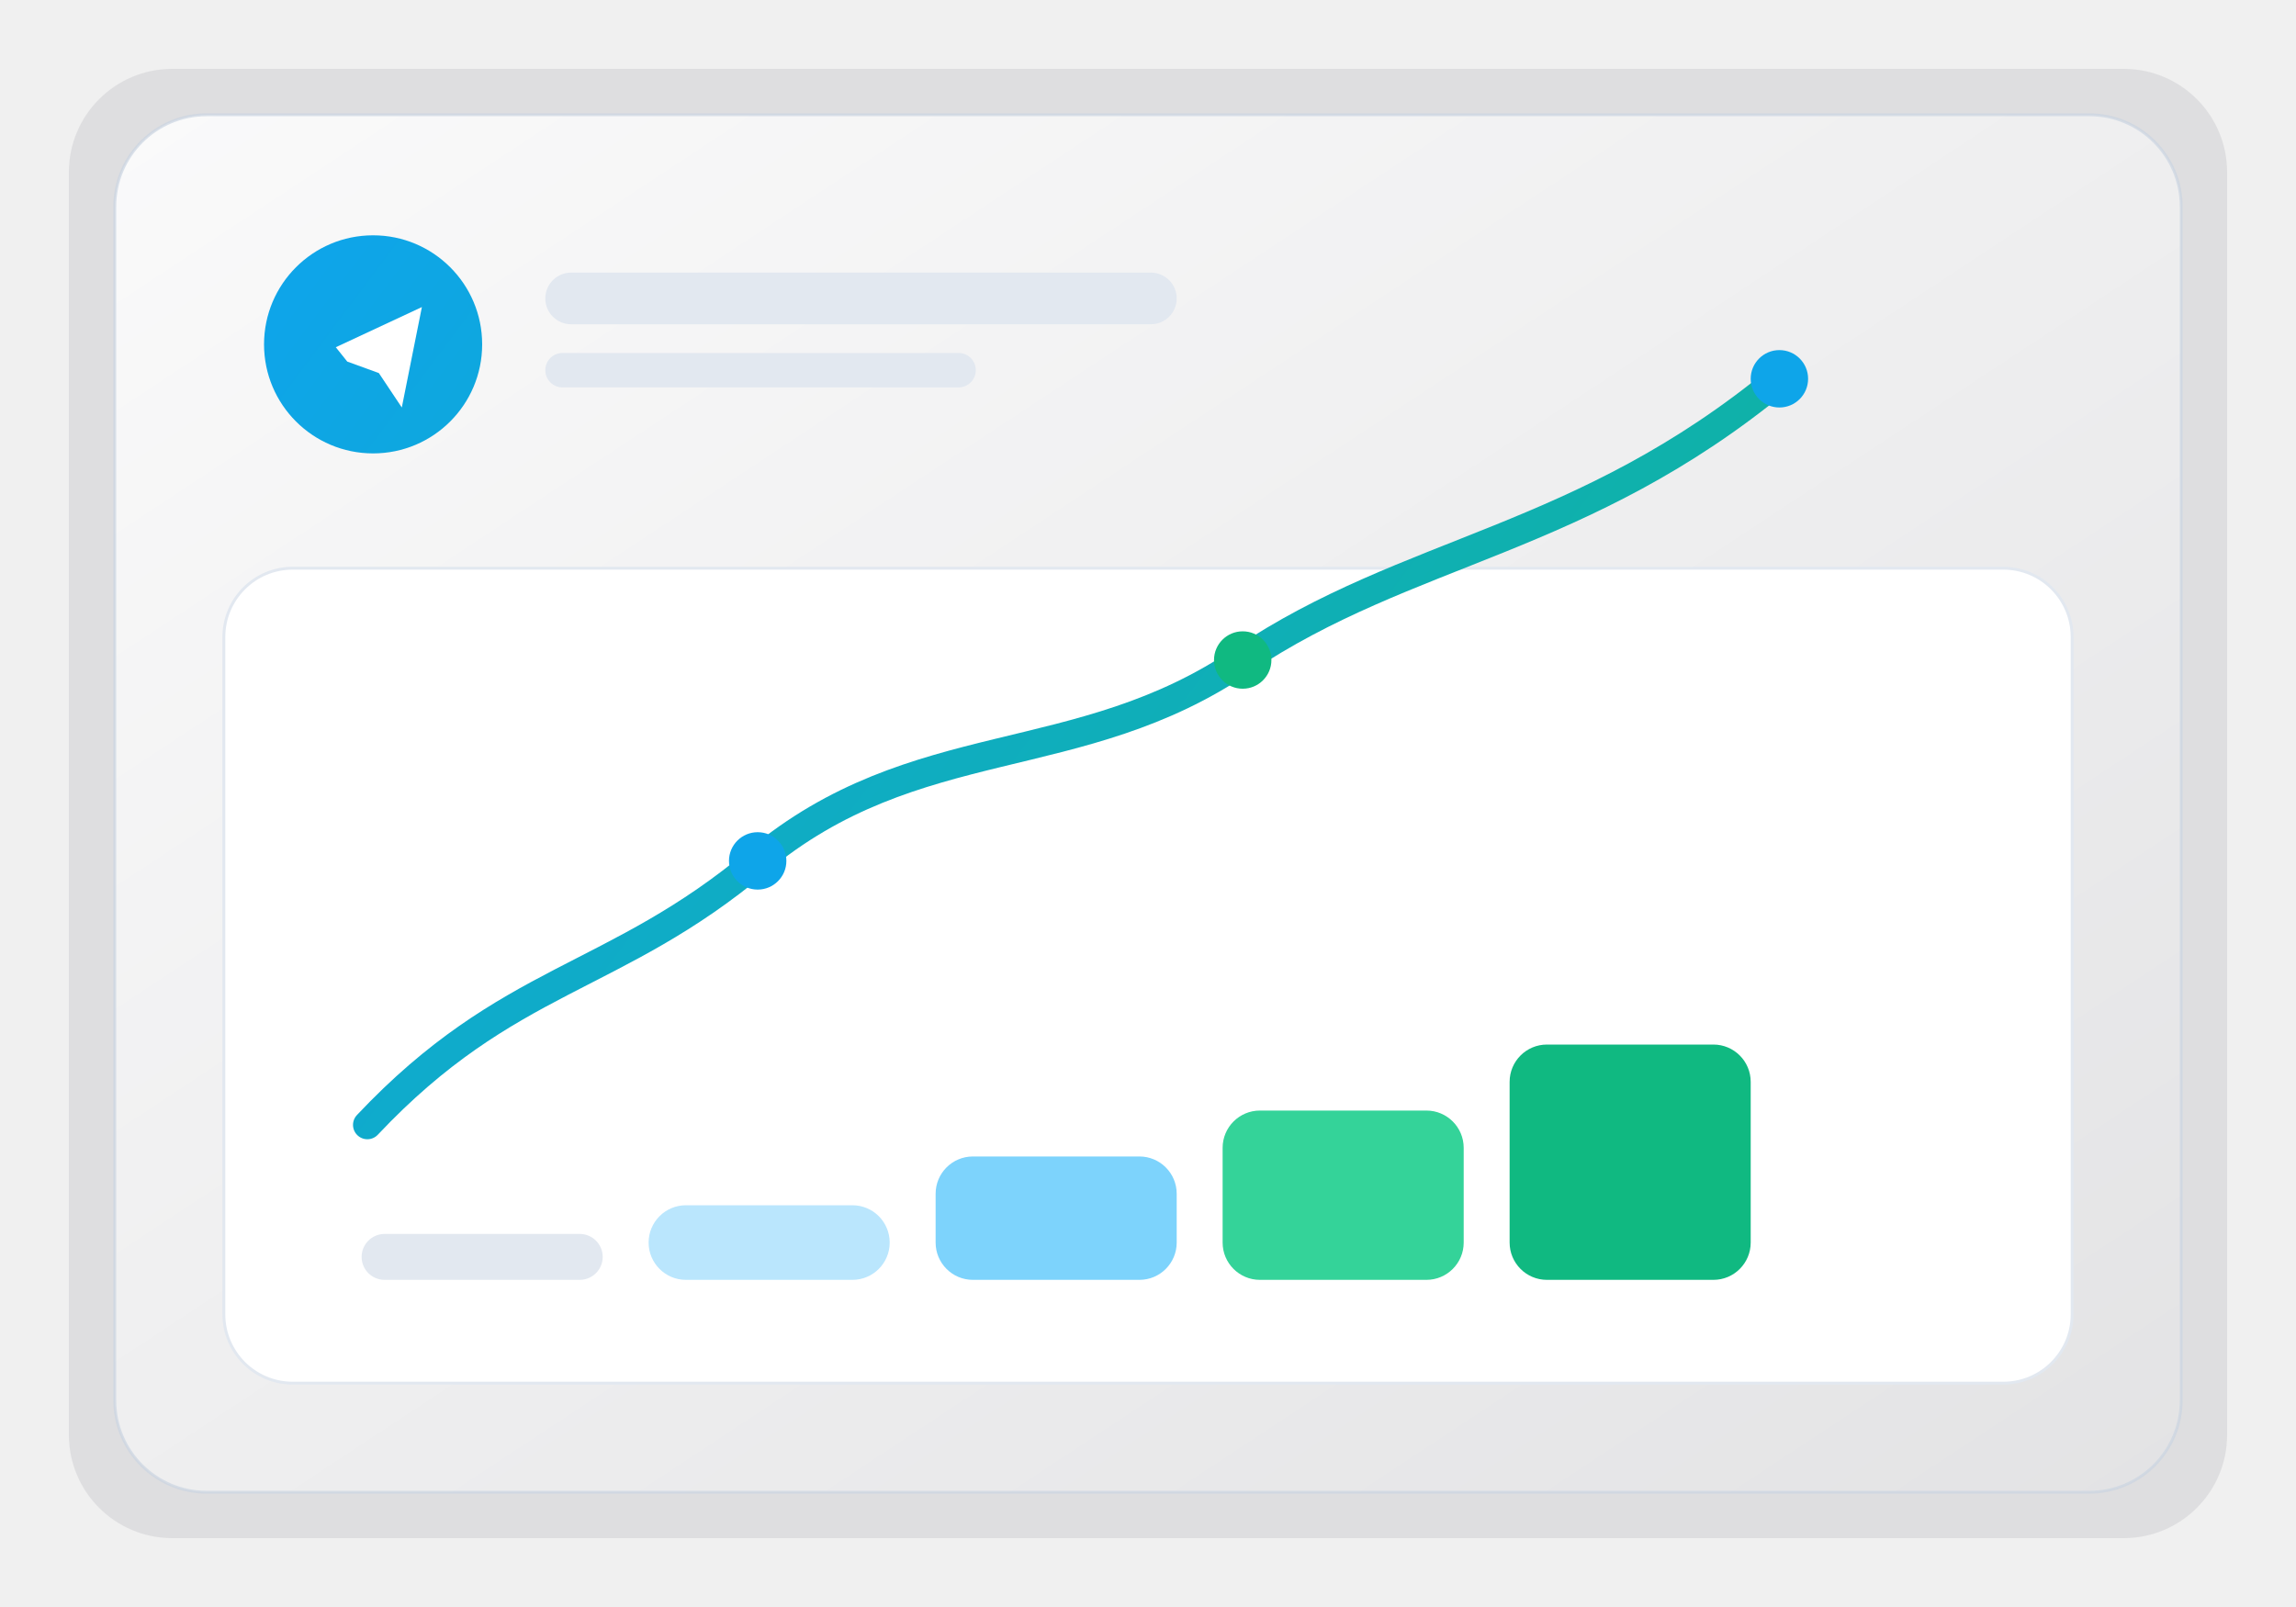
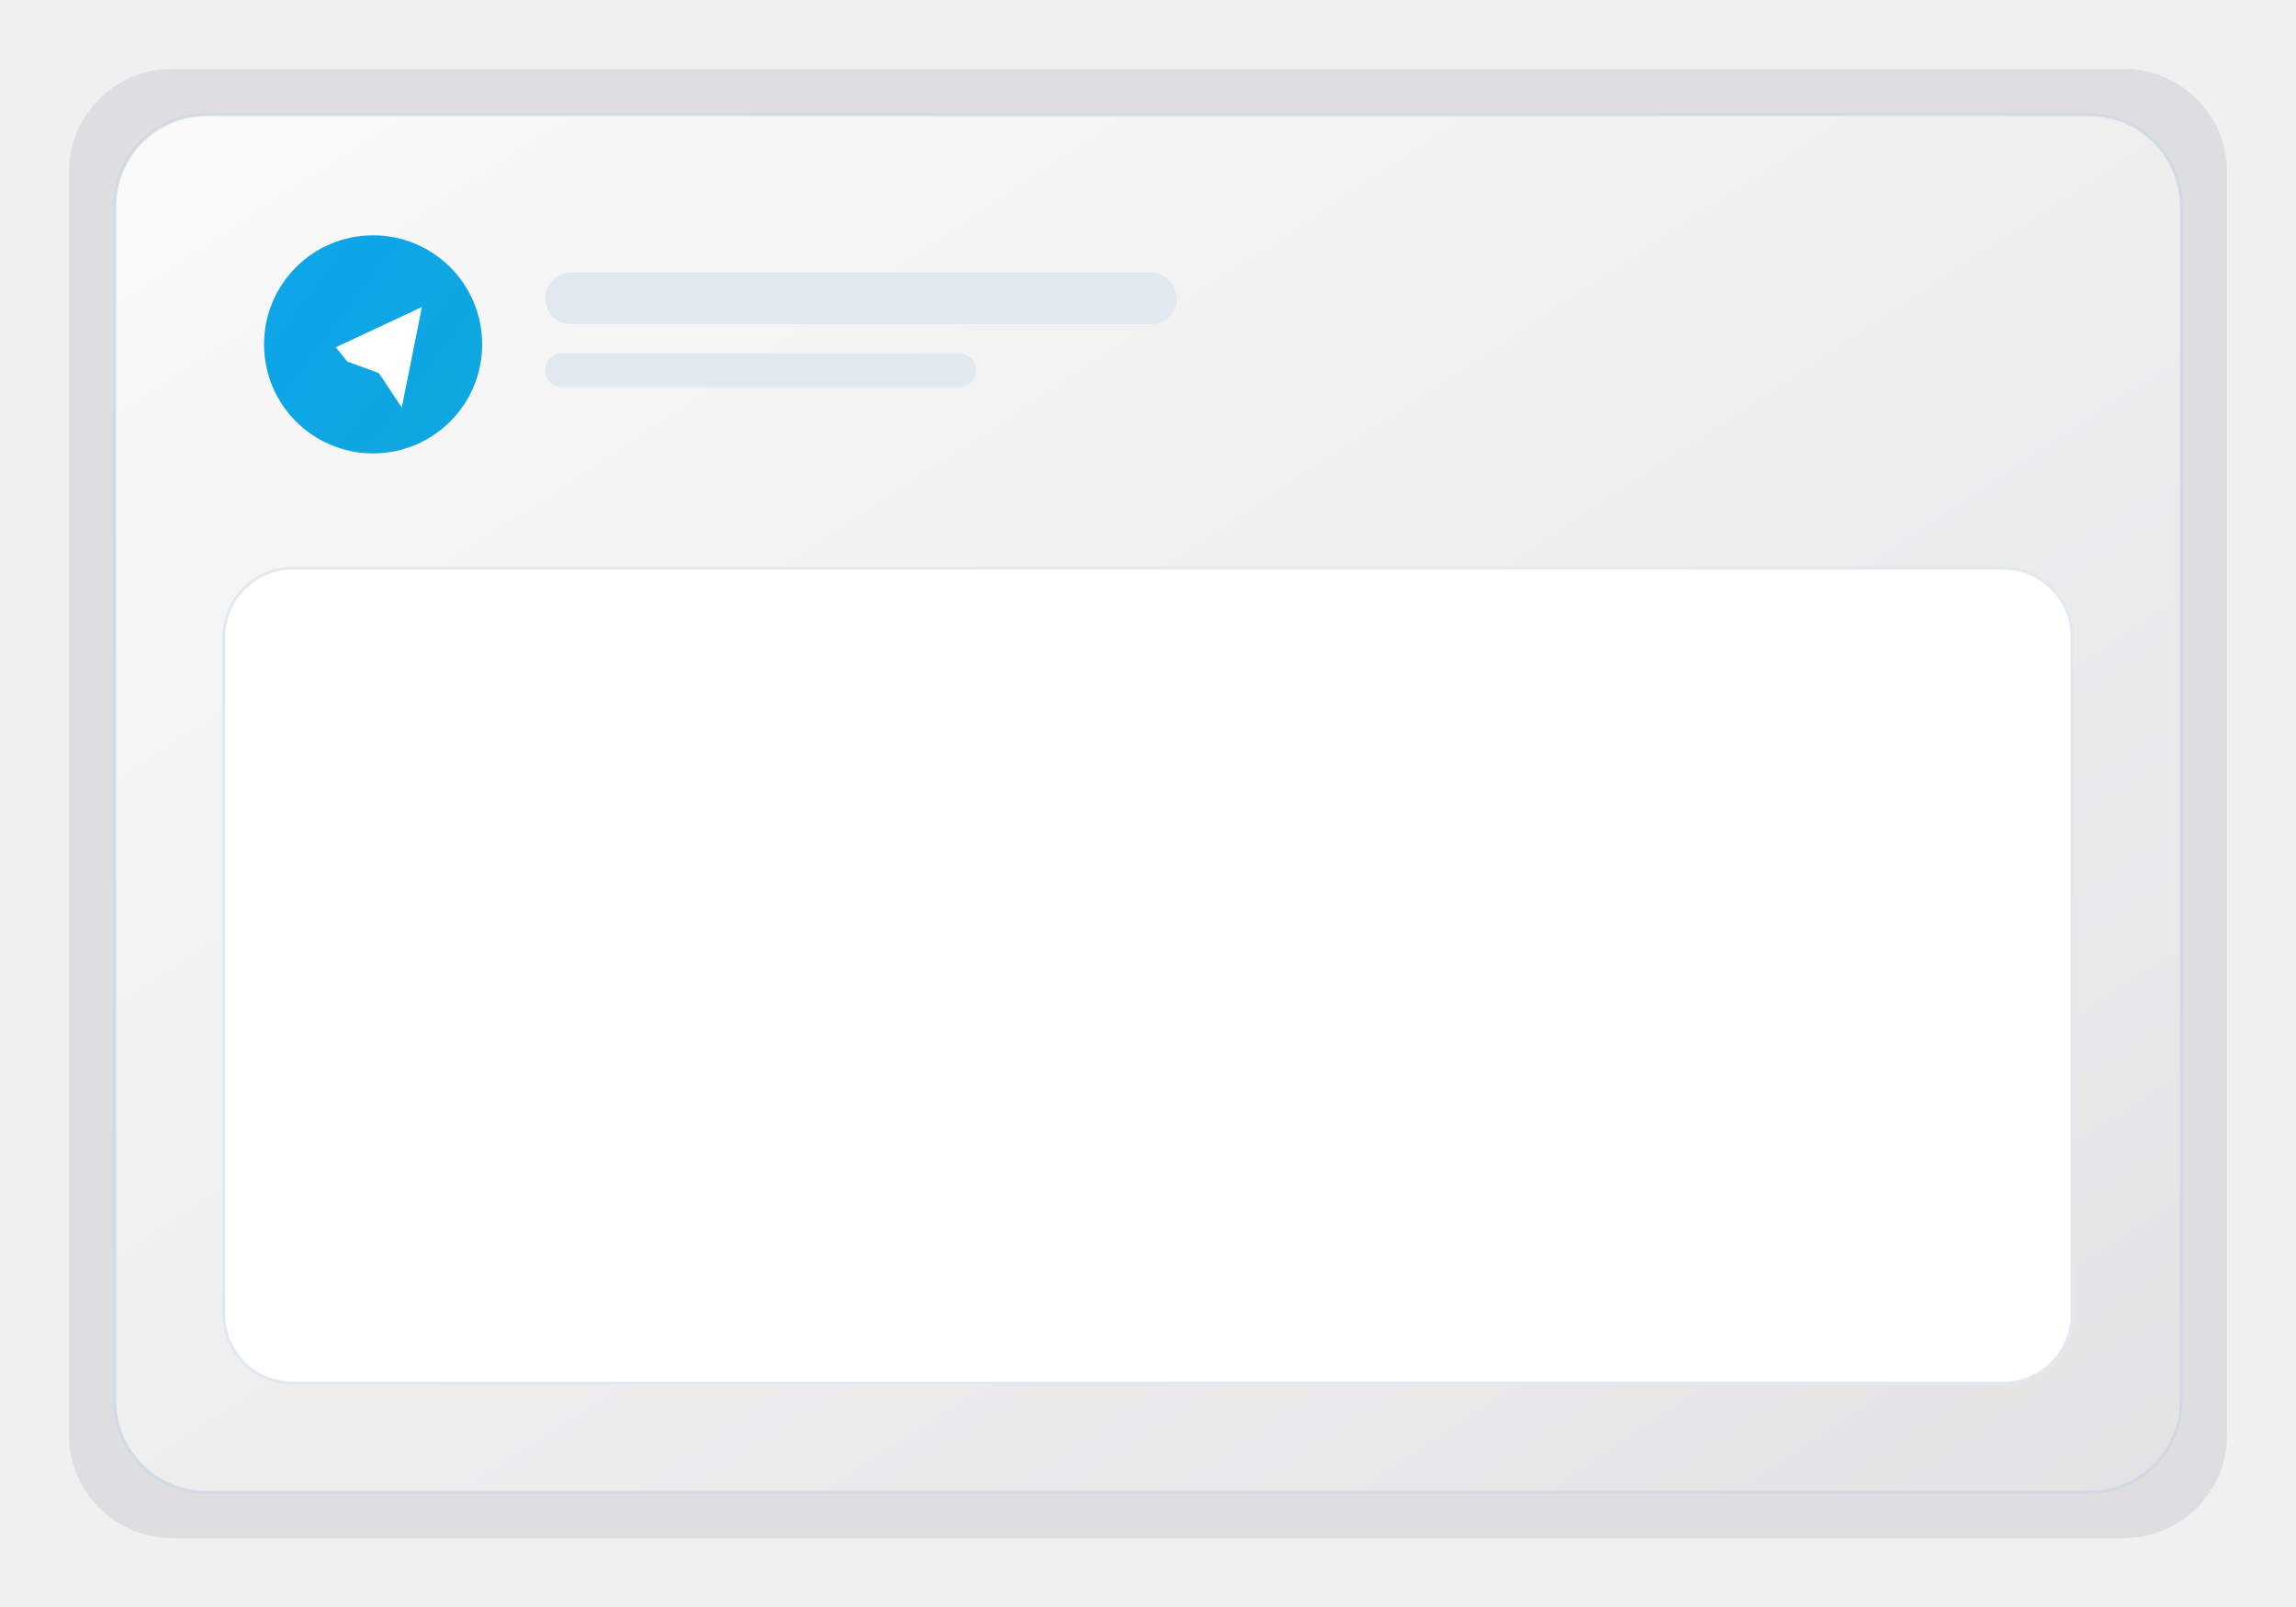
<svg xmlns="http://www.w3.org/2000/svg" width="800" height="560" viewBox="0 0 800 560" fill="none">
  <defs>
    <linearGradient id="g1" x1="120" y1="80" x2="680" y2="500" gradientUnits="userSpaceOnUse">
      <stop stop-color="#0EA5E9" />
      <stop offset="1" stop-color="#10B981" />
    </linearGradient>
    <linearGradient id="g2" x1="0" y1="0" x2="1" y2="1">
      <stop stop-color="#FFFFFF" stop-opacity="0.85" />
      <stop offset="1" stop-color="#FFFFFF" stop-opacity="0.15" />
    </linearGradient>
  </defs>
  <rect x="24" y="24" width="752" height="512" rx="36" fill="#0F172A" fill-opacity="0.08" />
  <rect x="40" y="40" width="720" height="480" rx="32" fill="url(#g2)" stroke="#CBD5E1" stroke-opacity="0.7" />
  <circle cx="130" cy="120" r="38" fill="url(#g1)" />
  <path d="M117 121L147 107L140 142L132 130L121 126L117 121Z" fill="white" />
  <rect x="190" y="95" width="220" height="18" rx="9" fill="#E2E8F0" />
  <rect x="190" y="123" width="150" height="12" rx="6" fill="#E2E8F0" />
  <rect x="78" y="198" width="644" height="284" rx="24" fill="#FFFFFF" stroke="#E2E8F0" />
-   <path d="M128 392C177 340 214 342 264 300C319 254 376 269 433 230C491 191 551 189 620 132" stroke="url(#g1)" stroke-width="10" stroke-linecap="round" />
-   <circle cx="264" cy="300" r="10" fill="#0EA5E9" />
-   <circle cx="433" cy="230" r="10" fill="#10B981" />
-   <circle cx="620" cy="132" r="10" fill="#0EA5E9" />
-   <rect x="126" y="430" width="84" height="16" rx="8" fill="#E2E8F0" />
-   <rect x="226" y="420" width="84" height="26" rx="13" fill="#BAE6FD" />
-   <rect x="326" y="403" width="84" height="43" rx="13" fill="#7DD3FC" />
-   <rect x="426" y="387" width="84" height="59" rx="13" fill="#34D399" />
-   <rect x="526" y="364" width="84" height="82" rx="13" fill="#10B981" />
</svg>
